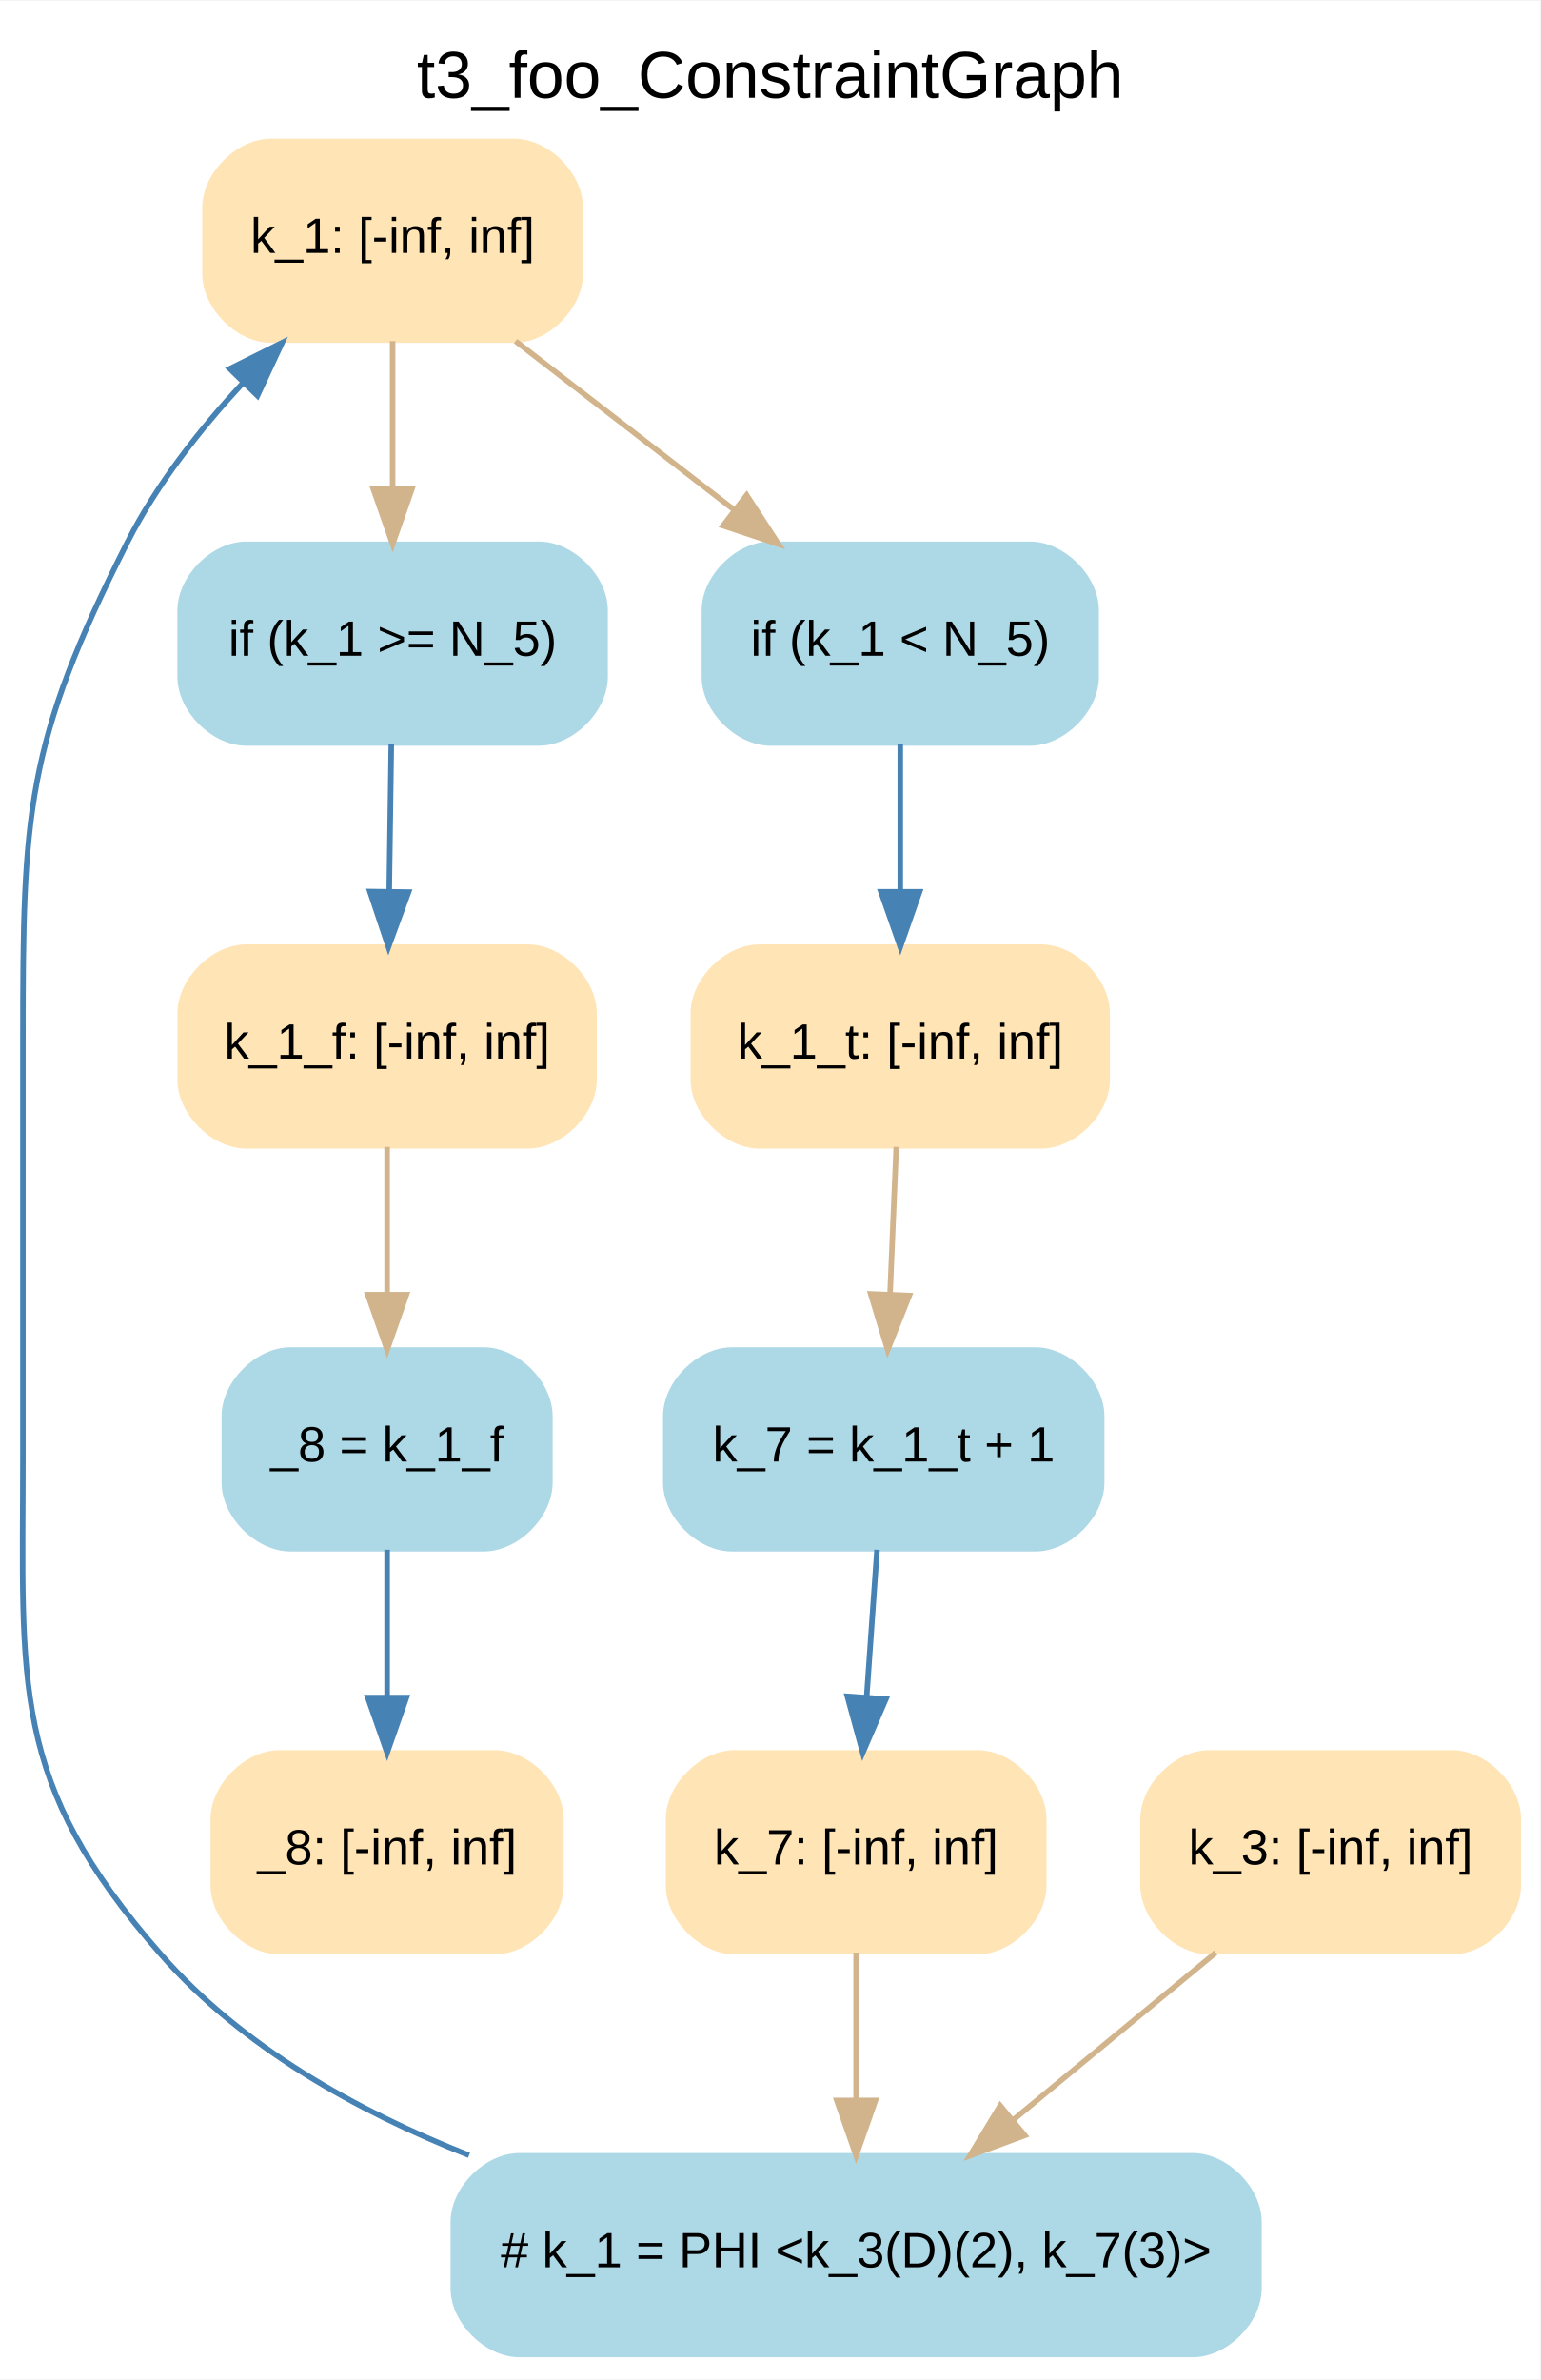
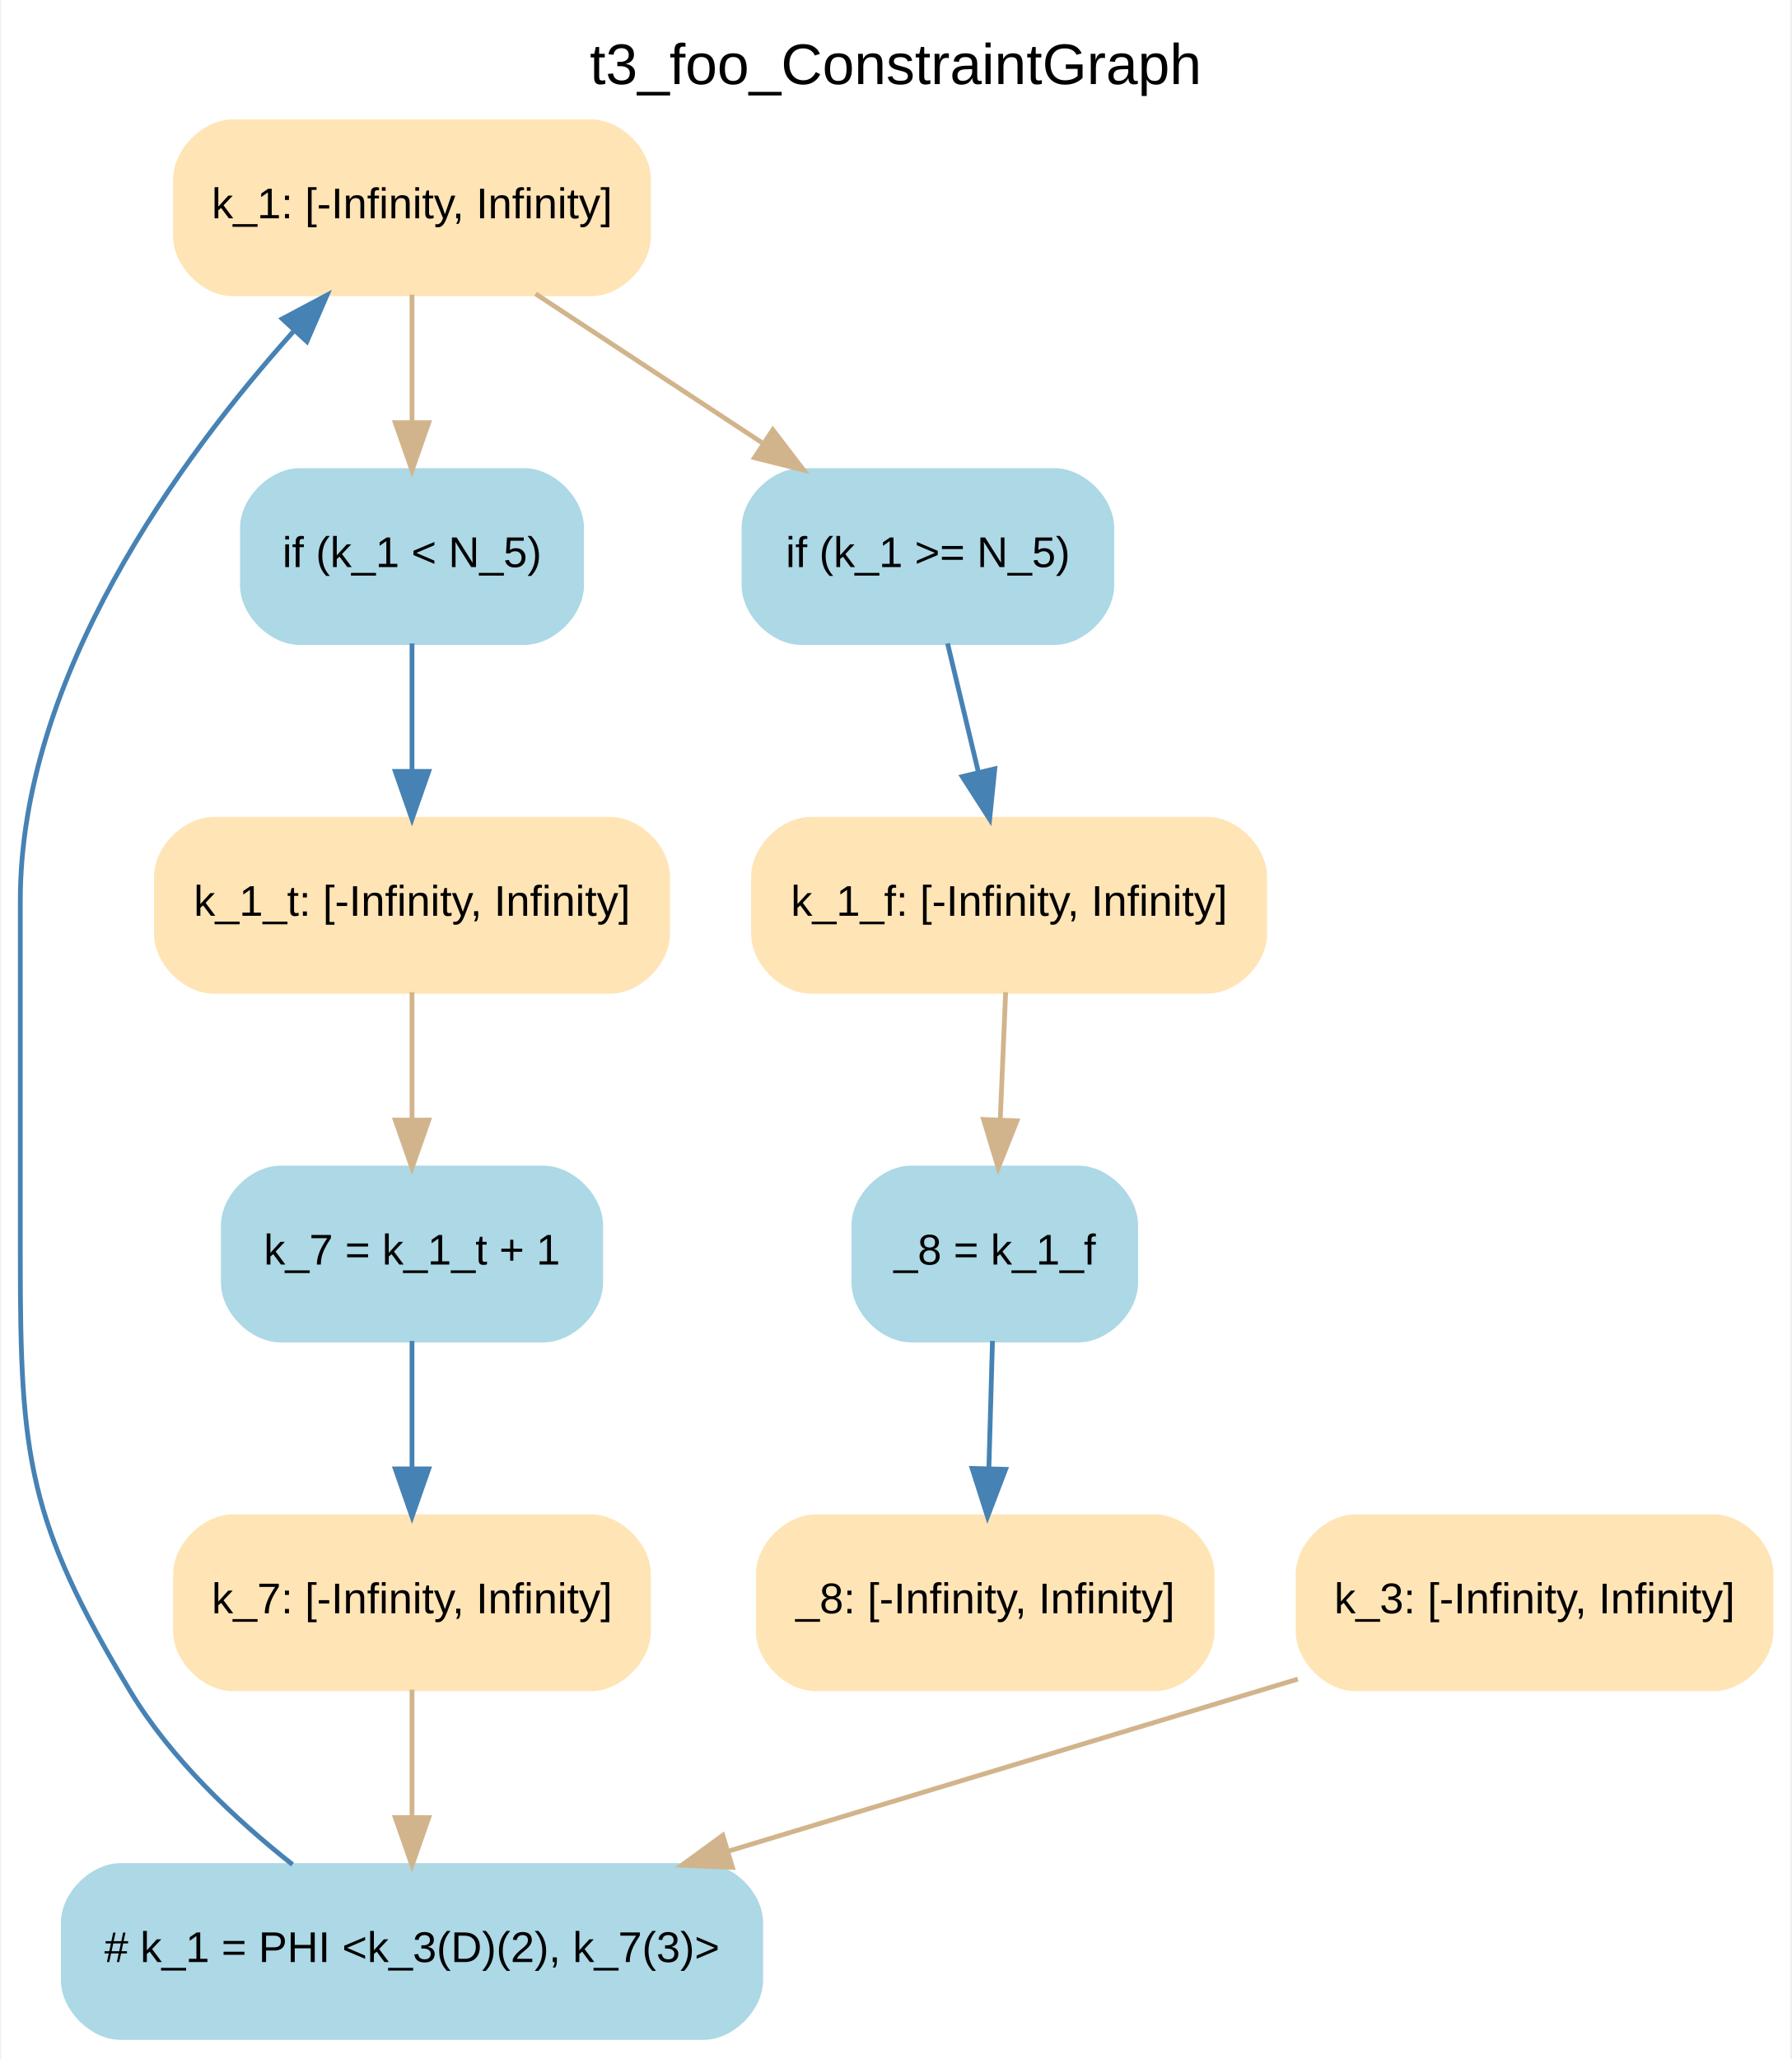
- <svg xmlns="http://www.w3.org/2000/svg" width="279pt" height="431pt" viewBox="0.00 0.00 279.16 431.00">
+ <svg xmlns="http://www.w3.org/2000/svg" width="375pt" height="431pt" viewBox="0.00 0.00 374.50 431.00">
  <g id="graph0" class="graph" transform="scale(1 1) rotate(0) translate(4 427)">
-     <polygon fill="white" stroke="none" points="-4,4 -4,-427 275.156,-427 275.156,4 -4,4" />
-     <text text-anchor="middle" x="135.578" y="-409.4" font-family="Arial" font-size="12.00">t3_foo_ConstraintGraph</text>
+     <polygon fill="white" stroke="none" points="-4,4 -4,-427 370.5,-427 370.5,4 -4,4" />
+     <text text-anchor="middle" x="183.25" y="-409.4" font-family="Arial" font-size="12.00">t3_foo_ConstraintGraph</text>
    <g id="node1" class="node">
-       <path fill="lightblue" stroke="lightblue" d="M40.656,-292.5C40.656,-292.5 93.656,-292.5 93.656,-292.5 99.656,-292.5 105.656,-298.5 105.656,-304.5 105.656,-304.5 105.656,-316.5 105.656,-316.5 105.656,-322.5 99.656,-328.5 93.656,-328.5 93.656,-328.5 40.656,-328.5 40.656,-328.5 34.656,-328.5 28.656,-322.5 28.656,-316.5 28.656,-316.5 28.656,-304.5 28.656,-304.5 28.656,-298.5 34.656,-292.5 40.656,-292.5" />
-       <text text-anchor="middle" x="67.156" y="-308.3" font-family="Arial" font-size="9.00">if (k_1 &gt;= N_5)</text>
+       <path fill="lightblue" stroke="lightblue" d="M186.5,-146.5C186.5,-146.5 221.5,-146.5 221.5,-146.5 227.5,-146.5 233.5,-152.5 233.5,-158.5 233.5,-158.5 233.5,-170.5 233.5,-170.5 233.5,-176.5 227.5,-182.5 221.5,-182.5 221.5,-182.5 186.5,-182.5 186.5,-182.5 180.5,-182.5 174.5,-176.5 174.5,-170.5 174.5,-170.5 174.5,-158.5 174.5,-158.5 174.5,-152.5 180.5,-146.5 186.5,-146.5" />
+       <text text-anchor="middle" x="204" y="-162.3" font-family="Arial" font-size="9.00">_8 = k_1_f</text>
    </g>
    <g id="node2" class="node">
-       <path fill="moccasin" stroke="moccasin" d="M40.656,-219.5C40.656,-219.5 91.656,-219.5 91.656,-219.5 97.656,-219.5 103.656,-225.5 103.656,-231.5 103.656,-231.5 103.656,-243.5 103.656,-243.5 103.656,-249.5 97.656,-255.5 91.656,-255.5 91.656,-255.5 40.656,-255.5 40.656,-255.5 34.656,-255.5 28.656,-249.5 28.656,-243.5 28.656,-243.5 28.656,-231.5 28.656,-231.5 28.656,-225.5 34.656,-219.5 40.656,-219.5" />
-       <text text-anchor="middle" x="66.156" y="-235.3" font-family="Arial" font-size="9.00">k_1_f: [-inf, inf]</text>
+       <path fill="moccasin" stroke="moccasin" d="M166.5,-73.5C166.5,-73.5 237.5,-73.5 237.5,-73.5 243.5,-73.5 249.5,-79.5 249.5,-85.5 249.5,-85.5 249.5,-97.5 249.5,-97.5 249.5,-103.5 243.5,-109.5 237.5,-109.5 237.5,-109.5 166.5,-109.5 166.5,-109.5 160.5,-109.5 154.5,-103.5 154.5,-97.5 154.5,-97.5 154.5,-85.5 154.5,-85.5 154.5,-79.5 160.5,-73.5 166.5,-73.5" />
+       <text text-anchor="middle" x="202" y="-89.3" font-family="Arial" font-size="9.00">_8: [-Infinity, Infinity]</text>
    </g>
    <g id="edge1" class="edge">
-       <path fill="none" stroke="steelblue" d="M66.914,-292.313C66.801,-284.289 66.664,-274.547 66.537,-265.569" />
-       <polygon fill="steelblue" stroke="steelblue" points="70.036,-265.479 66.396,-255.529 63.037,-265.577 70.036,-265.479" />
+       <path fill="none" stroke="steelblue" d="M203.516,-146.313C203.29,-138.289 203.015,-128.547 202.763,-119.569" />
+       <polygon fill="steelblue" stroke="steelblue" points="206.26,-119.426 202.48,-109.529 199.263,-119.623 206.26,-119.426" />
+     </g>
+     <g id="node3" class="node">
+       <path fill="lightblue" stroke="lightblue" d="M58.5,-292.5C58.5,-292.5 105.5,-292.5 105.5,-292.5 111.5,-292.5 117.5,-298.5 117.5,-304.5 117.5,-304.5 117.5,-316.5 117.5,-316.5 117.5,-322.5 111.5,-328.5 105.5,-328.5 105.5,-328.5 58.5,-328.5 58.5,-328.5 52.5,-328.5 46.5,-322.5 46.5,-316.5 46.5,-316.5 46.5,-304.5 46.5,-304.5 46.5,-298.5 52.5,-292.5 58.5,-292.5" />
+       <text text-anchor="middle" x="82" y="-308.3" font-family="Arial" font-size="9.00">if (k_1 &lt; N_5)</text>
+     </g>
+     <g id="node4" class="node">
+       <path fill="moccasin" stroke="moccasin" d="M40.5,-219.5C40.5,-219.5 123.5,-219.5 123.5,-219.5 129.5,-219.5 135.5,-225.5 135.5,-231.5 135.5,-231.5 135.5,-243.5 135.5,-243.5 135.5,-249.5 129.5,-255.5 123.5,-255.5 123.5,-255.5 40.5,-255.5 40.5,-255.5 34.5,-255.5 28.5,-249.5 28.5,-243.5 28.5,-243.5 28.5,-231.5 28.5,-231.5 28.5,-225.5 34.5,-219.5 40.5,-219.5" />
+       <text text-anchor="middle" x="82" y="-235.3" font-family="Arial" font-size="9.00">k_1_t: [-Infinity, Infinity]</text>
+     </g>
+     <g id="edge2" class="edge">
+       <path fill="none" stroke="steelblue" d="M82,-292.313C82,-284.289 82,-274.547 82,-265.569" />
+       <polygon fill="steelblue" stroke="steelblue" points="85.5,-265.529 82,-255.529 78.5,-265.529 85.5,-265.529" />
+     </g>
+     <g id="node5" class="node">
+       <path fill="lightblue" stroke="lightblue" d="M54.5,-146.5C54.5,-146.5 109.5,-146.5 109.5,-146.5 115.5,-146.5 121.5,-152.5 121.5,-158.5 121.5,-158.5 121.5,-170.5 121.5,-170.5 121.5,-176.5 115.5,-182.5 109.5,-182.5 109.5,-182.5 54.5,-182.5 54.5,-182.5 48.5,-182.5 42.5,-176.5 42.5,-170.5 42.5,-170.5 42.5,-158.5 42.5,-158.5 42.5,-152.5 48.5,-146.5 54.5,-146.5" />
+       <text text-anchor="middle" x="82" y="-162.3" font-family="Arial" font-size="9.00">k_7 = k_1_t + 1</text>
+     </g>
+     <g id="edge6" class="edge">
+       <path fill="none" stroke="tan" d="M82,-219.313C82,-211.289 82,-201.547 82,-192.569" />
+       <polygon fill="tan" stroke="tan" points="85.5,-192.529 82,-182.529 78.5,-192.529 85.5,-192.529" />
+     </g>
+     <g id="node6" class="node">
+       <path fill="moccasin" stroke="moccasin" d="M44.5,-73.5C44.5,-73.5 119.5,-73.5 119.5,-73.5 125.5,-73.5 131.5,-79.5 131.5,-85.5 131.5,-85.5 131.5,-97.5 131.5,-97.5 131.5,-103.5 125.5,-109.5 119.5,-109.5 119.5,-109.5 44.5,-109.5 44.5,-109.5 38.5,-109.5 32.5,-103.5 32.5,-97.5 32.5,-97.5 32.5,-85.5 32.5,-85.5 32.5,-79.5 38.5,-73.5 44.5,-73.5" />
+       <text text-anchor="middle" x="82" y="-89.3" font-family="Arial" font-size="9.00">k_7: [-Infinity, Infinity]</text>
+     </g>
+     <g id="edge3" class="edge">
+       <path fill="none" stroke="steelblue" d="M82,-146.313C82,-138.289 82,-128.547 82,-119.569" />
+       <polygon fill="steelblue" stroke="steelblue" points="85.5,-119.529 82,-109.529 78.5,-119.529 85.5,-119.529" />
    </g>
    <g id="node7" class="node">
-       <path fill="lightblue" stroke="lightblue" d="M48.656,-146.5C48.656,-146.5 83.656,-146.5 83.656,-146.5 89.656,-146.5 95.656,-152.5 95.656,-158.5 95.656,-158.5 95.656,-170.5 95.656,-170.5 95.656,-176.5 89.656,-182.5 83.656,-182.5 83.656,-182.5 48.656,-182.5 48.656,-182.5 42.656,-182.5 36.656,-176.5 36.656,-170.5 36.656,-170.5 36.656,-158.5 36.656,-158.5 36.656,-152.5 42.656,-146.5 48.656,-146.5" />
-       <text text-anchor="middle" x="66.156" y="-162.3" font-family="Arial" font-size="9.00">_8 = k_1_f</text>
+       <path fill="lightblue" stroke="lightblue" d="M21,-0.5C21,-0.5 143,-0.5 143,-0.5 149,-0.5 155,-6.5 155,-12.5 155,-12.5 155,-24.5 155,-24.5 155,-30.5 149,-36.5 143,-36.5 143,-36.5 21,-36.5 21,-36.5 15,-36.5 9,-30.5 9,-24.5 9,-24.5 9,-12.5 9,-12.5 9,-6.5 15,-0.5 21,-0.5" />
+       <text text-anchor="middle" x="82" y="-16.3" font-family="Arial" font-size="9.00"># k_1 = PHI &lt;k_3(D)(2), k_7(3)&gt;</text>
    </g>
    <g id="edge9" class="edge">
-       <path fill="none" stroke="tan" d="M66.156,-219.313C66.156,-211.289 66.156,-201.547 66.156,-192.569" />
-       <polygon fill="tan" stroke="tan" points="69.656,-192.529 66.156,-182.529 62.656,-192.529 69.656,-192.529" />
+       <path fill="none" stroke="tan" d="M82,-73.313C82,-65.29 82,-55.547 82,-46.569" />
+       <polygon fill="tan" stroke="tan" points="85.5,-46.529 82,-36.529 78.5,-46.529 85.5,-46.529" />
    </g>
-     <g id="node3" class="node">
-       <path fill="lightblue" stroke="lightblue" d="M90.156,-0.5C90.156,-0.5 212.156,-0.5 212.156,-0.5 218.156,-0.5 224.156,-6.5 224.156,-12.5 224.156,-12.5 224.156,-24.5 224.156,-24.5 224.156,-30.5 218.156,-36.5 212.156,-36.5 212.156,-36.5 90.156,-36.5 90.156,-36.5 84.156,-36.5 78.156,-30.5 78.156,-24.5 78.156,-24.5 78.156,-12.5 78.156,-12.5 78.156,-6.5 84.156,-0.5 90.156,-0.5" />
-       <text text-anchor="middle" x="151.156" y="-16.3" font-family="Arial" font-size="9.00"># k_1 = PHI &lt;k_3(D)(2), k_7(3)&gt;</text>
+     <g id="node8" class="node">
+       <path fill="moccasin" stroke="moccasin" d="M44.5,-365.5C44.5,-365.5 119.5,-365.5 119.5,-365.5 125.5,-365.5 131.5,-371.5 131.5,-377.5 131.5,-377.5 131.5,-389.5 131.5,-389.5 131.5,-395.5 125.5,-401.5 119.5,-401.5 119.5,-401.5 44.5,-401.5 44.5,-401.5 38.5,-401.5 32.5,-395.5 32.5,-389.5 32.5,-389.5 32.5,-377.5 32.5,-377.5 32.5,-371.5 38.5,-365.5 44.5,-365.5" />
+       <text text-anchor="middle" x="82" y="-381.3" font-family="Arial" font-size="9.00">k_1: [-Infinity, Infinity]</text>
    </g>
-     <g id="node4" class="node">
-       <path fill="moccasin" stroke="moccasin" d="M45.156,-365.5C45.156,-365.5 89.156,-365.5 89.156,-365.5 95.156,-365.5 101.156,-371.5 101.156,-377.5 101.156,-377.5 101.156,-389.5 101.156,-389.5 101.156,-395.5 95.156,-401.5 89.156,-401.5 89.156,-401.5 45.156,-401.5 45.156,-401.5 39.156,-401.5 33.156,-395.5 33.156,-389.5 33.156,-389.5 33.156,-377.5 33.156,-377.5 33.156,-371.5 39.156,-365.5 45.156,-365.5" />
-       <text text-anchor="middle" x="67.156" y="-381.3" font-family="Arial" font-size="9.00">k_1: [-inf, inf]</text>
+     <g id="edge4" class="edge">
+       <path fill="none" stroke="steelblue" d="M56.98,-36.716C45.051,-46.138 31.553,-58.782 23,-73 1.607,-108.562 0,-121.999 0,-163.5 0,-238.5 0,-238.5 0,-238.5 0,-285.37 33.21,-330.905 57.361,-357.821" />
+       <polygon fill="steelblue" stroke="steelblue" points="54.85,-360.261 64.207,-365.231 59.992,-355.511 54.85,-360.261" />
    </g>
-     <g id="edge2" class="edge">
-       <path fill="none" stroke="steelblue" d="M81.001,-36.599C60.552,-44.644 39.798,-56.286 25.156,-73 -2.34,-104.389 0.156,-121.771 0.156,-163.5 0.156,-238.5 0.156,-238.5 0.156,-238.5 0.156,-279.599 0.576,-292.341 19.156,-329 24.425,-339.397 32.24,-349.329 40.04,-357.752" />
-       <polygon fill="steelblue" stroke="steelblue" points="37.644,-360.307 47.127,-365.032 42.66,-355.425 37.644,-360.307" />
+     <g id="edge7" class="edge">
+       <path fill="none" stroke="tan" d="M82,-365.313C82,-357.289 82,-347.547 82,-338.569" />
+       <polygon fill="tan" stroke="tan" points="85.5,-338.529 82,-328.529 78.5,-338.529 85.5,-338.529" />
+     </g>
+     <g id="node9" class="node">
+       <path fill="lightblue" stroke="lightblue" d="M163.5,-292.5C163.5,-292.5 216.5,-292.5 216.5,-292.5 222.5,-292.5 228.5,-298.5 228.5,-304.5 228.5,-304.5 228.5,-316.5 228.5,-316.5 228.5,-322.5 222.5,-328.5 216.5,-328.5 216.5,-328.5 163.5,-328.5 163.5,-328.5 157.5,-328.5 151.5,-322.5 151.5,-316.5 151.5,-316.5 151.5,-304.5 151.5,-304.5 151.5,-298.5 157.5,-292.5 163.5,-292.5" />
+       <text text-anchor="middle" x="190" y="-308.3" font-family="Arial" font-size="9.00">if (k_1 &gt;= N_5)</text>
+     </g>
+     <g id="edge8" class="edge">
+       <path fill="none" stroke="tan" d="M107.869,-365.494C122.058,-356.166 139.842,-344.474 155.23,-334.358" />
+       <polygon fill="tan" stroke="tan" points="157.535,-337.032 163.968,-328.614 153.689,-331.182 157.535,-337.032" />
+     </g>
+     <g id="node10" class="node">
+       <path fill="moccasin" stroke="moccasin" d="M165.5,-219.5C165.5,-219.5 248.5,-219.5 248.5,-219.5 254.5,-219.5 260.5,-225.5 260.5,-231.5 260.5,-231.5 260.5,-243.5 260.5,-243.5 260.5,-249.5 254.5,-255.5 248.5,-255.5 248.5,-255.5 165.5,-255.5 165.5,-255.5 159.5,-255.5 153.5,-249.5 153.5,-243.5 153.5,-243.5 153.5,-231.5 153.5,-231.5 153.5,-225.5 159.5,-219.5 165.5,-219.5" />
+       <text text-anchor="middle" x="207" y="-235.3" font-family="Arial" font-size="9.00">k_1_f: [-Infinity, Infinity]</text>
+     </g>
+     <g id="edge5" class="edge">
+       <path fill="none" stroke="steelblue" d="M194.115,-292.313C196.057,-284.202 198.42,-274.336 200.589,-265.277" />
+       <polygon fill="steelblue" stroke="steelblue" points="203.998,-266.069 202.923,-255.529 197.19,-264.439 203.998,-266.069" />
+     </g>
+     <g id="edge11" class="edge">
+       <path fill="none" stroke="tan" d="M206.274,-219.313C205.935,-211.289 205.523,-201.547 205.144,-192.569" />
+       <polygon fill="tan" stroke="tan" points="208.639,-192.372 204.72,-182.529 201.645,-192.668 208.639,-192.372" />
+     </g>
+     <g id="node11" class="node">
+       <path fill="moccasin" stroke="moccasin" d="M279.5,-73.5C279.5,-73.5 354.5,-73.5 354.5,-73.5 360.5,-73.5 366.5,-79.5 366.5,-85.5 366.5,-85.5 366.5,-97.5 366.5,-97.5 366.5,-103.5 360.5,-109.5 354.5,-109.5 354.5,-109.5 279.5,-109.5 279.5,-109.5 273.5,-109.5 267.5,-103.5 267.5,-97.5 267.5,-97.5 267.5,-85.5 267.5,-85.5 267.5,-79.5 273.5,-73.5 279.5,-73.5" />
+       <text text-anchor="middle" x="317" y="-89.3" font-family="Arial" font-size="9.00">k_3: [-Infinity, Infinity]</text>
    </g>
    <g id="edge10" class="edge">
-       <path fill="none" stroke="tan" d="M67.156,-365.313C67.156,-357.289 67.156,-347.547 67.156,-338.569" />
-       <polygon fill="tan" stroke="tan" points="70.656,-338.529 67.156,-328.529 63.656,-338.529 70.656,-338.529" />
-     </g>
-     <g id="node9" class="node">
-       <path fill="lightblue" stroke="lightblue" d="M135.656,-292.5C135.656,-292.5 182.656,-292.5 182.656,-292.5 188.656,-292.5 194.656,-298.5 194.656,-304.5 194.656,-304.5 194.656,-316.5 194.656,-316.5 194.656,-322.5 188.656,-328.5 182.656,-328.5 182.656,-328.5 135.656,-328.5 135.656,-328.5 129.656,-328.5 123.656,-322.5 123.656,-316.5 123.656,-316.5 123.656,-304.5 123.656,-304.5 123.656,-298.5 129.656,-292.5 135.656,-292.5" />
-       <text text-anchor="middle" x="159.156" y="-308.3" font-family="Arial" font-size="9.00">if (k_1 &lt; N_5)</text>
-     </g>
-     <g id="edge11" class="edge">
-       <path fill="none" stroke="tan" d="M89.427,-365.313C101.292,-356.156 116.059,-344.76 128.944,-334.816" />
-       <polygon fill="tan" stroke="tan" points="131.312,-337.409 137.09,-328.529 127.035,-331.868 131.312,-337.409" />
-     </g>
-     <g id="node5" class="node">
-       <path fill="lightblue" stroke="lightblue" d="M128.656,-146.5C128.656,-146.5 183.656,-146.5 183.656,-146.5 189.656,-146.5 195.656,-152.5 195.656,-158.5 195.656,-158.5 195.656,-170.5 195.656,-170.5 195.656,-176.5 189.656,-182.5 183.656,-182.5 183.656,-182.5 128.656,-182.5 128.656,-182.5 122.656,-182.5 116.656,-176.5 116.656,-170.5 116.656,-170.5 116.656,-158.5 116.656,-158.5 116.656,-152.5 122.656,-146.5 128.656,-146.5" />
-       <text text-anchor="middle" x="156.156" y="-162.3" font-family="Arial" font-size="9.00">k_7 = k_1_t + 1</text>
-     </g>
-     <g id="node6" class="node">
-       <path fill="moccasin" stroke="moccasin" d="M129.156,-73.5C129.156,-73.5 173.156,-73.5 173.156,-73.5 179.156,-73.5 185.156,-79.5 185.156,-85.5 185.156,-85.5 185.156,-97.5 185.156,-97.5 185.156,-103.5 179.156,-109.5 173.156,-109.5 173.156,-109.5 129.156,-109.5 129.156,-109.5 123.156,-109.5 117.156,-103.5 117.156,-97.5 117.156,-97.5 117.156,-85.5 117.156,-85.5 117.156,-79.5 123.156,-73.5 129.156,-73.5" />
-       <text text-anchor="middle" x="151.156" y="-89.3" font-family="Arial" font-size="9.00">k_7: [-inf, inf]</text>
-     </g>
-     <g id="edge3" class="edge">
-       <path fill="none" stroke="steelblue" d="M154.946,-146.313C154.381,-138.289 153.695,-128.547 153.062,-119.569" />
-       <polygon fill="steelblue" stroke="steelblue" points="156.549,-119.258 152.355,-109.529 149.566,-119.75 156.549,-119.258" />
-     </g>
-     <g id="edge8" class="edge">
-       <path fill="none" stroke="tan" d="M151.156,-73.313C151.156,-65.29 151.156,-55.547 151.156,-46.569" />
-       <polygon fill="tan" stroke="tan" points="154.656,-46.529 151.156,-36.529 147.656,-46.529 154.656,-46.529" />
-     </g>
-     <g id="node8" class="node">
-       <path fill="moccasin" stroke="moccasin" d="M46.656,-73.5C46.656,-73.5 85.656,-73.5 85.656,-73.5 91.656,-73.5 97.656,-79.5 97.656,-85.5 97.656,-85.5 97.656,-97.5 97.656,-97.5 97.656,-103.5 91.656,-109.5 85.656,-109.5 85.656,-109.5 46.656,-109.5 46.656,-109.5 40.656,-109.5 34.656,-103.5 34.656,-97.5 34.656,-97.5 34.656,-85.5 34.656,-85.5 34.656,-79.5 40.656,-73.5 46.656,-73.5" />
-       <text text-anchor="middle" x="66.156" y="-89.3" font-family="Arial" font-size="9.00">_8: [-inf, inf]</text>
-     </g>
-     <g id="edge4" class="edge">
-       <path fill="none" stroke="steelblue" d="M66.156,-146.313C66.156,-138.289 66.156,-128.547 66.156,-119.569" />
-       <polygon fill="steelblue" stroke="steelblue" points="69.656,-119.529 66.156,-109.529 62.656,-119.529 69.656,-119.529" />
-     </g>
-     <g id="node10" class="node">
-       <path fill="moccasin" stroke="moccasin" d="M133.656,-219.5C133.656,-219.5 184.656,-219.5 184.656,-219.5 190.656,-219.5 196.656,-225.5 196.656,-231.5 196.656,-231.5 196.656,-243.5 196.656,-243.5 196.656,-249.5 190.656,-255.5 184.656,-255.5 184.656,-255.5 133.656,-255.5 133.656,-255.5 127.656,-255.5 121.656,-249.5 121.656,-243.5 121.656,-243.5 121.656,-231.5 121.656,-231.5 121.656,-225.5 127.656,-219.5 133.656,-219.5" />
-       <text text-anchor="middle" x="159.156" y="-235.3" font-family="Arial" font-size="9.00">k_1_t: [-inf, inf]</text>
-     </g>
-     <g id="edge5" class="edge">
-       <path fill="none" stroke="steelblue" d="M159.156,-292.313C159.156,-284.289 159.156,-274.547 159.156,-265.569" />
-       <polygon fill="steelblue" stroke="steelblue" points="162.656,-265.529 159.156,-255.529 155.656,-265.529 162.656,-265.529" />
-     </g>
-     <g id="edge7" class="edge">
-       <path fill="none" stroke="tan" d="M158.43,-219.313C158.091,-211.289 157.679,-201.547 157.3,-192.569" />
-       <polygon fill="tan" stroke="tan" points="160.795,-192.372 156.876,-182.529 153.801,-192.668 160.795,-192.372" />
-     </g>
-     <g id="node11" class="node">
-       <path fill="moccasin" stroke="moccasin" d="M215.156,-73.5C215.156,-73.5 259.156,-73.5 259.156,-73.5 265.156,-73.5 271.156,-79.5 271.156,-85.5 271.156,-85.5 271.156,-97.5 271.156,-97.5 271.156,-103.5 265.156,-109.5 259.156,-109.5 259.156,-109.5 215.156,-109.5 215.156,-109.5 209.156,-109.5 203.156,-103.5 203.156,-97.5 203.156,-97.5 203.156,-85.5 203.156,-85.5 203.156,-79.5 209.156,-73.5 215.156,-73.5" />
-       <text text-anchor="middle" x="237.156" y="-89.3" font-family="Arial" font-size="9.00">k_3: [-inf, inf]</text>
-     </g>
-     <g id="edge6" class="edge">
-       <path fill="none" stroke="tan" d="M216.338,-73.313C205.352,-64.243 191.705,-52.977 179.742,-43.1" />
-       <polygon fill="tan" stroke="tan" points="181.722,-40.196 171.782,-36.529 177.266,-45.594 181.722,-40.196" />
+       <path fill="none" stroke="tan" d="M267.45,-75.529C232.838,-65.072 186.24,-50.994 148.414,-39.566" />
+       <polygon fill="tan" stroke="tan" points="149.083,-36.112 138.499,-36.57 147.059,-42.812 149.083,-36.112" />
    </g>
  </g>
</svg>
